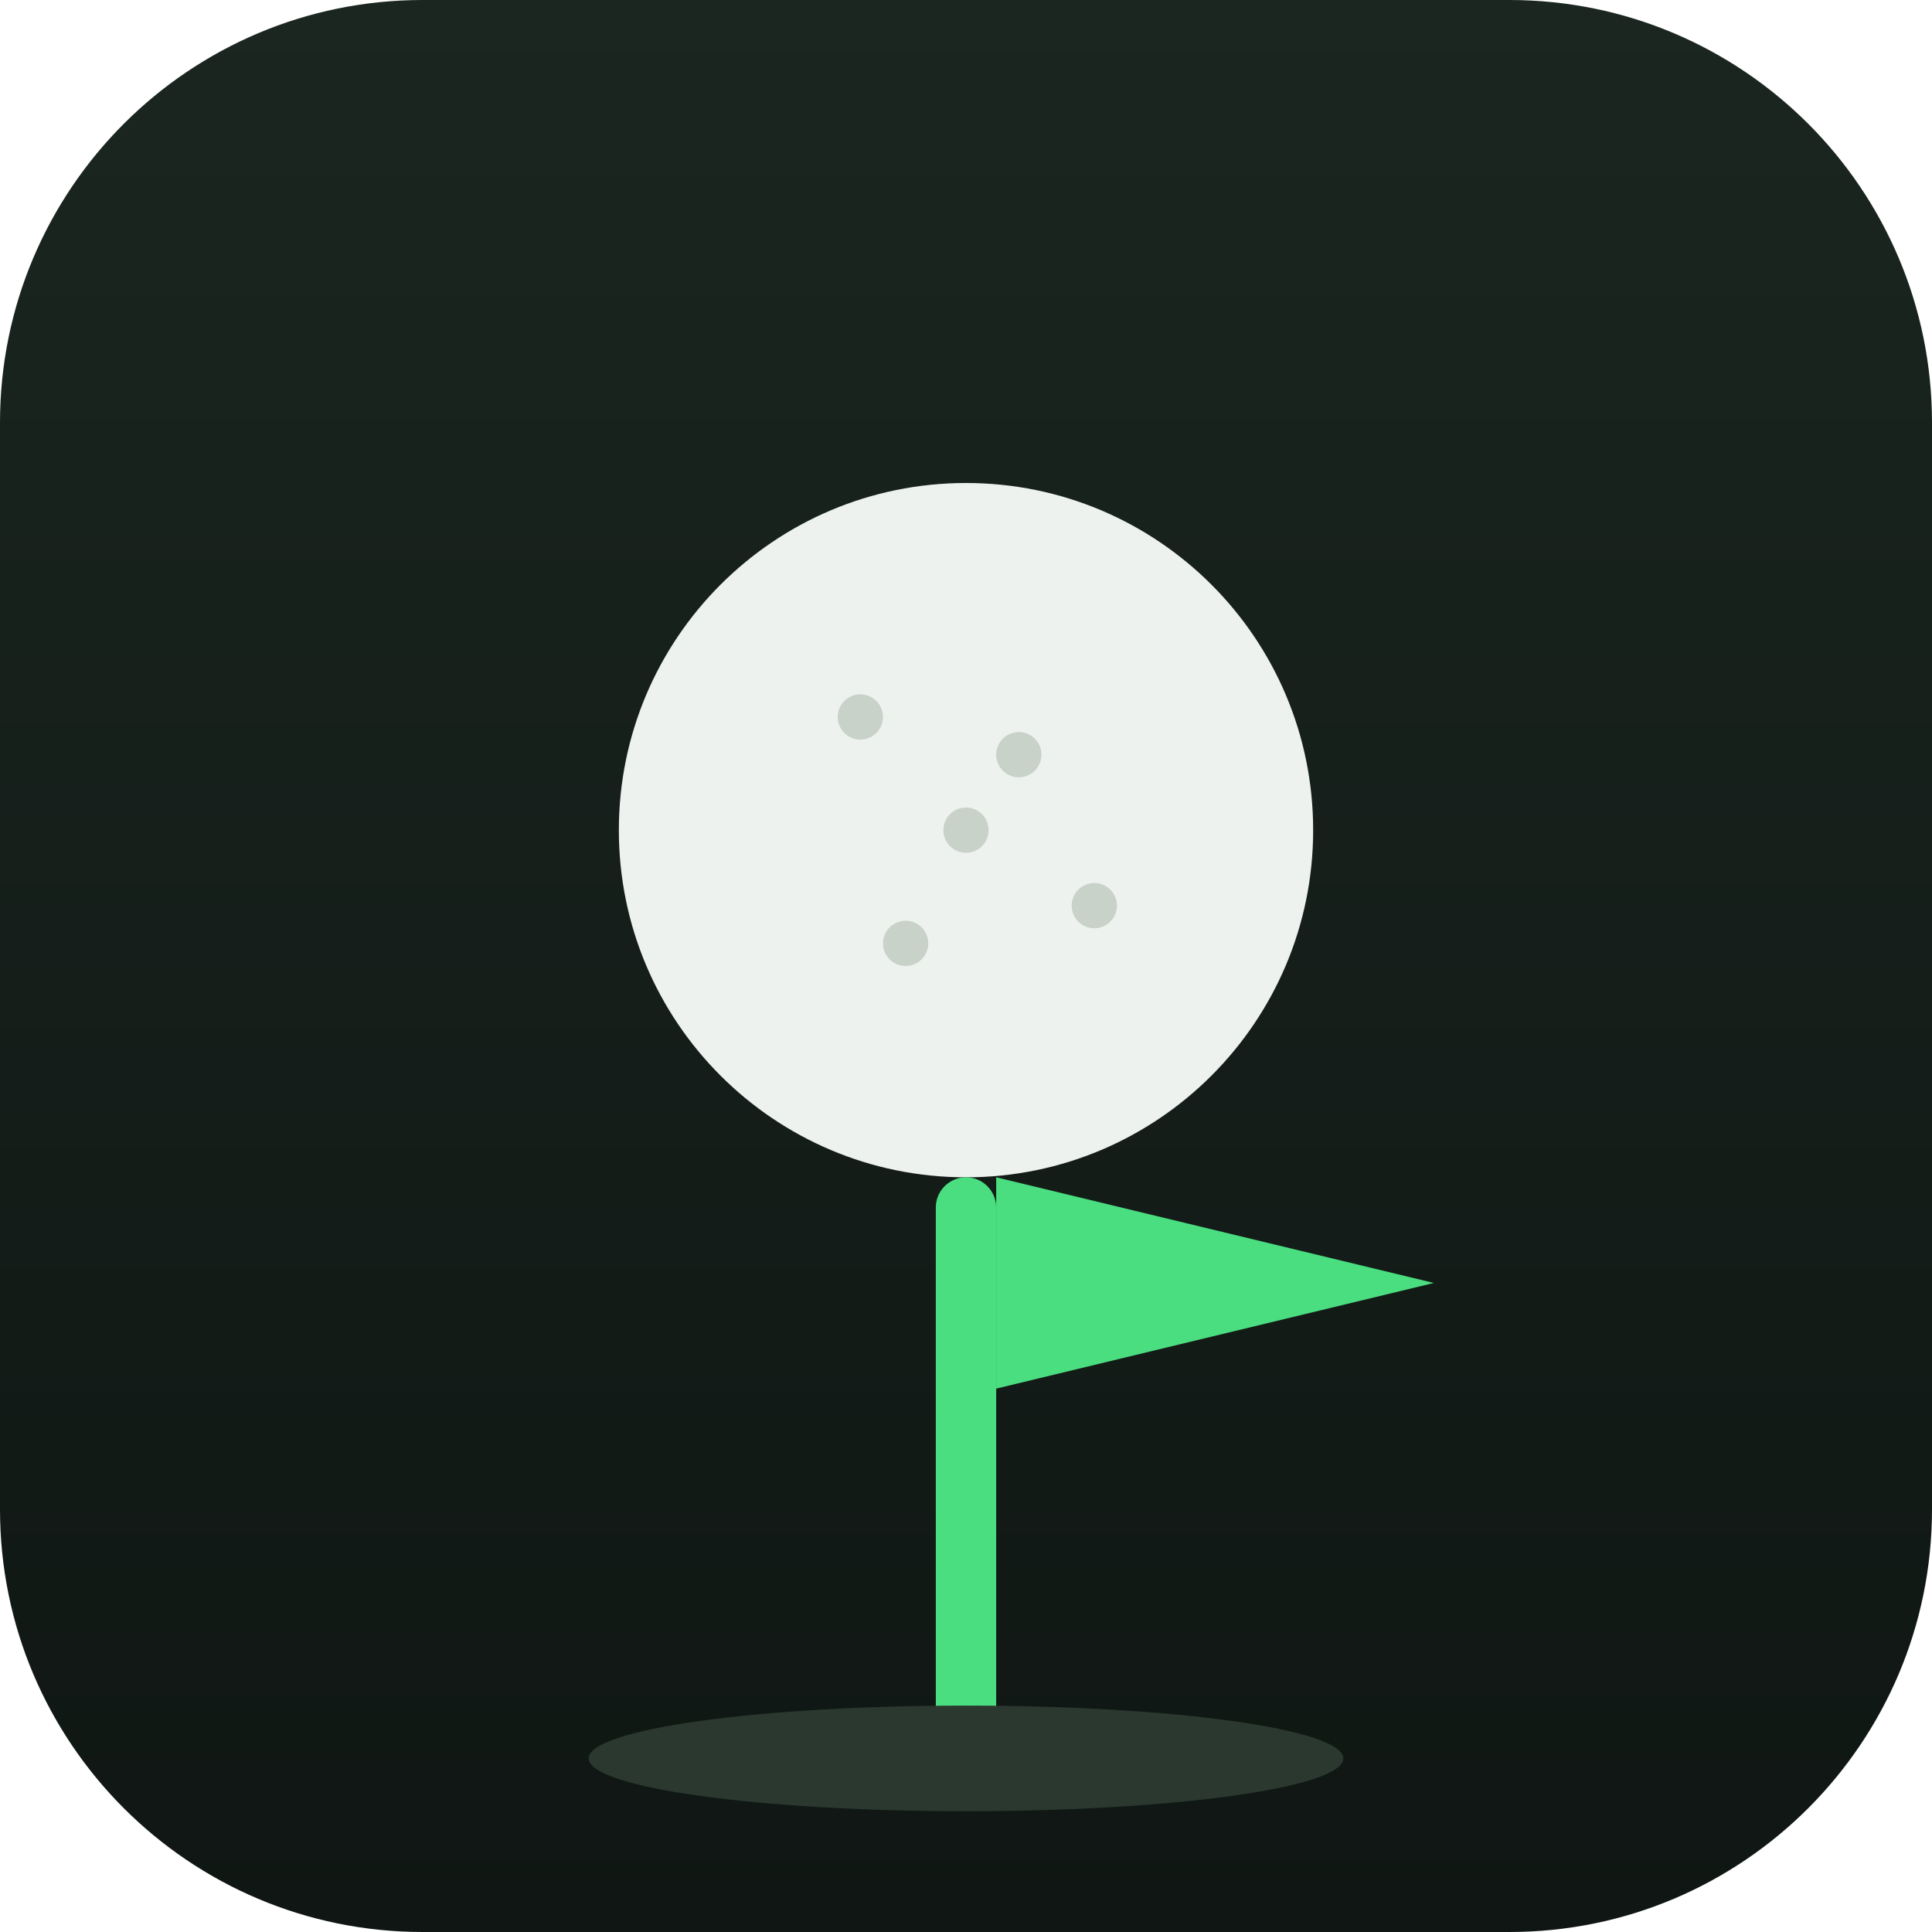
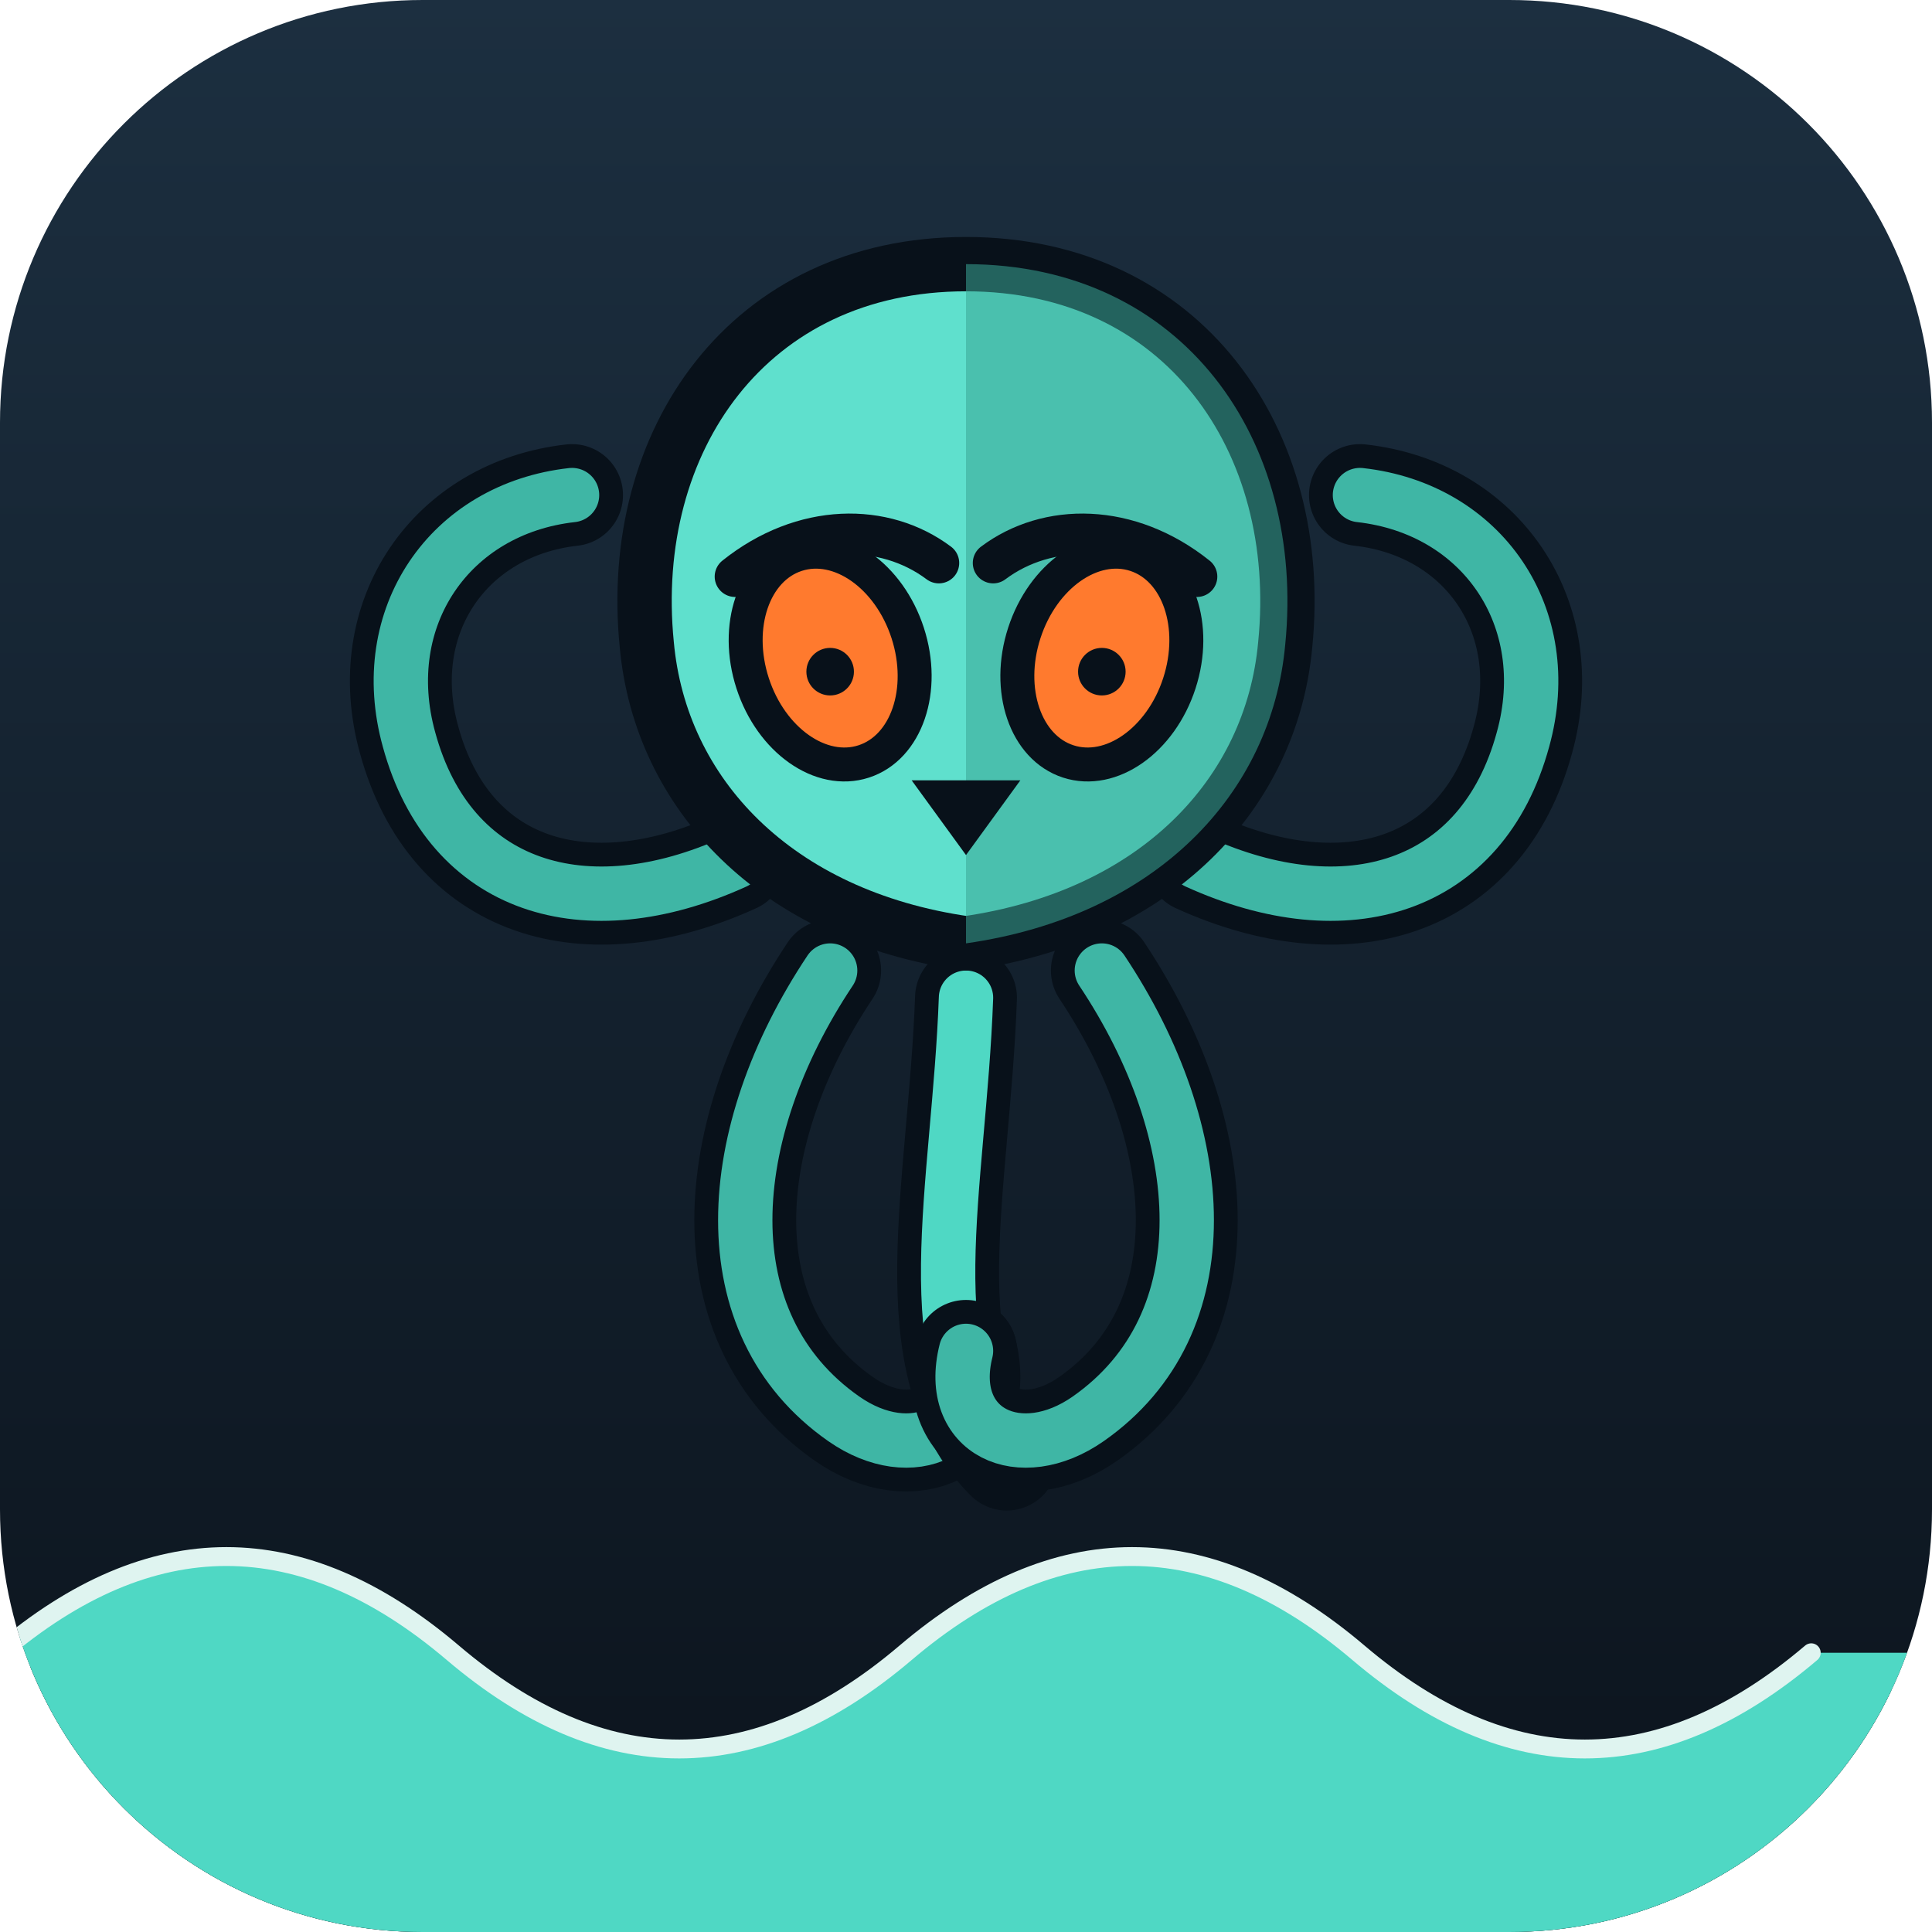
<svg xmlns="http://www.w3.org/2000/svg" width="512" height="512" viewBox="0 0 512 512">
  <defs>
    <linearGradient id="bg" x1="0" y1="0" x2="0" y2="1">
-       <stop offset="0" stop-color="#1b2620" />
-       <stop offset="1" stop-color="#0f1613" />
+       <stop offset="0" stop-color="#1c2f40" />
+       <stop offset="1" stop-color="#0b131c" />
    </linearGradient>
+     <clipPath id="clip">
+       <rect width="512" height="512" rx="112" />
+     </clipPath>
  </defs>
-   <rect width="512" height="512" rx="112" fill="url(#bg)" />
-   <circle cx="256" cy="220" r="92" fill="#eef2ee" />
-   <circle cx="228" cy="190" r="6" fill="#c8d2c9" />
-   <circle cx="270" cy="200" r="6" fill="#c8d2c9" />
-   <circle cx="290" cy="240" r="6" fill="#c8d2c9" />
-   <circle cx="240" cy="250" r="6" fill="#c8d2c9" />
-   <circle cx="256" cy="220" r="6" fill="#c8d2c9" />
-   <rect x="248" y="312" width="16" height="150" rx="8" fill="#4ade80" />
-   <path d="M264 312 L 380 340 L 264 368 Z" fill="#4ade80" />
-   <ellipse cx="256" cy="466" rx="100" ry="14" fill="#2a382f" />
+   <g clip-path="url(#clip)">
+     <rect width="512" height="512" fill="url(#bg)" />
+     <g transform="translate(76,34) scale(1.8)" stroke-linecap="round" stroke-linejoin="round">
+       <g fill="none">
+         <path d="M66,108 C44,118 24,112 18,90 C13,72 24,56 42,54" stroke="#08111a" stroke-width="15" />
+         <path d="M66,108 C44,118 24,112 18,90 C13,72 24,56 42,54" stroke="#3fb6a5" stroke-width="8" />
+         <path d="M80,124 C64,148 62,176 82,190 C92,197 103,192 100,180" stroke="#08111a" stroke-width="15" />
+         <path d="M80,124 C64,148 62,176 82,190 C92,197 103,192 100,180" stroke="#3fb6a5" stroke-width="8" />
+         <path d="M100,128 C99,156 92,182 106,196" stroke="#08111a" stroke-width="15" />
+         <path d="M100,128 C99,156 92,182 106,196" stroke="#4fd8c4" stroke-width="8" />
+         <path d="M120,124 C136,148 138,176 118,190 C108,197 97,192 100,180" stroke="#08111a" stroke-width="15" />
+         <path d="M120,124 C136,148 138,176 118,190 C108,197 97,192 100,180" stroke="#3fb6a5" stroke-width="8" />
+         <path d="M134,108 C156,118 176,112 182,90 C187,72 176,56 158,54" stroke="#08111a" stroke-width="15" />
+         <path d="M134,108 C156,118 176,112 182,90 C187,72 176,56 158,54" stroke="#3fb6a5" stroke-width="8" />
+       </g>
+       <path d="M100,20 C132,20 150,46 147,76 C145,98 128,116 100,120 C72,116 55,98 53,76 C50,46 68,20 100,20 Z" fill="#5fe0cd" stroke="#08111a" stroke-width="8" />
+       <path d="M100,20 C132,20 150,46 147,76 C145,98 128,116 100,120 L100,20 Z" fill="#39a596" opacity="0.55" />
+       <path d="M66,66 C76,58 88,58 96,64" fill="none" stroke="#08111a" stroke-width="6" />
+       <path d="M134,66 C124,58 112,58 104,64" fill="none" stroke="#08111a" stroke-width="6" />
+       <ellipse cx="80" cy="78" rx="12" ry="16" transform="rotate(-18 80 78)" fill="#ff7a2e" stroke="#08111a" stroke-width="5" />
+       <ellipse cx="120" cy="78" rx="12" ry="16" transform="rotate(18 120 78)" fill="#ff7a2e" stroke="#08111a" stroke-width="5" />
+       <circle cx="80" cy="80" r="3.5" fill="#08111a" />
+       <circle cx="120" cy="80" r="3.5" fill="#08111a" />
+       <path d="M92,96 L108,96 L100,107 Z" fill="#08111a" />
+     </g>
+     <g transform="translate(0,404)">
+       <path d="M0,44 C40,10 80,10 120,44 C160,78 200,78 240,44 C280,10 320,10 360,44 C400,78 440,78 480,44 L512,44 L512,108 L0,108 Z" fill="#1c4d47" />
+       <path d="M0,34 C40,0 80,0 120,34 C160,68 200,68 240,34 C280,0 320,0 360,34 C400,68 440,68 480,34 L512,34 L512,108 L0,108 Z" fill="#4fd8c4" />
+       <path d="M0,34 C40,0 80,0 120,34 C160,68 200,68 240,34 C280,0 320,0 360,34 C400,68 440,68 480,34" fill="none" stroke="#dff4f0" stroke-width="5" stroke-linecap="round" />
+     </g>
+   </g>
</svg>
